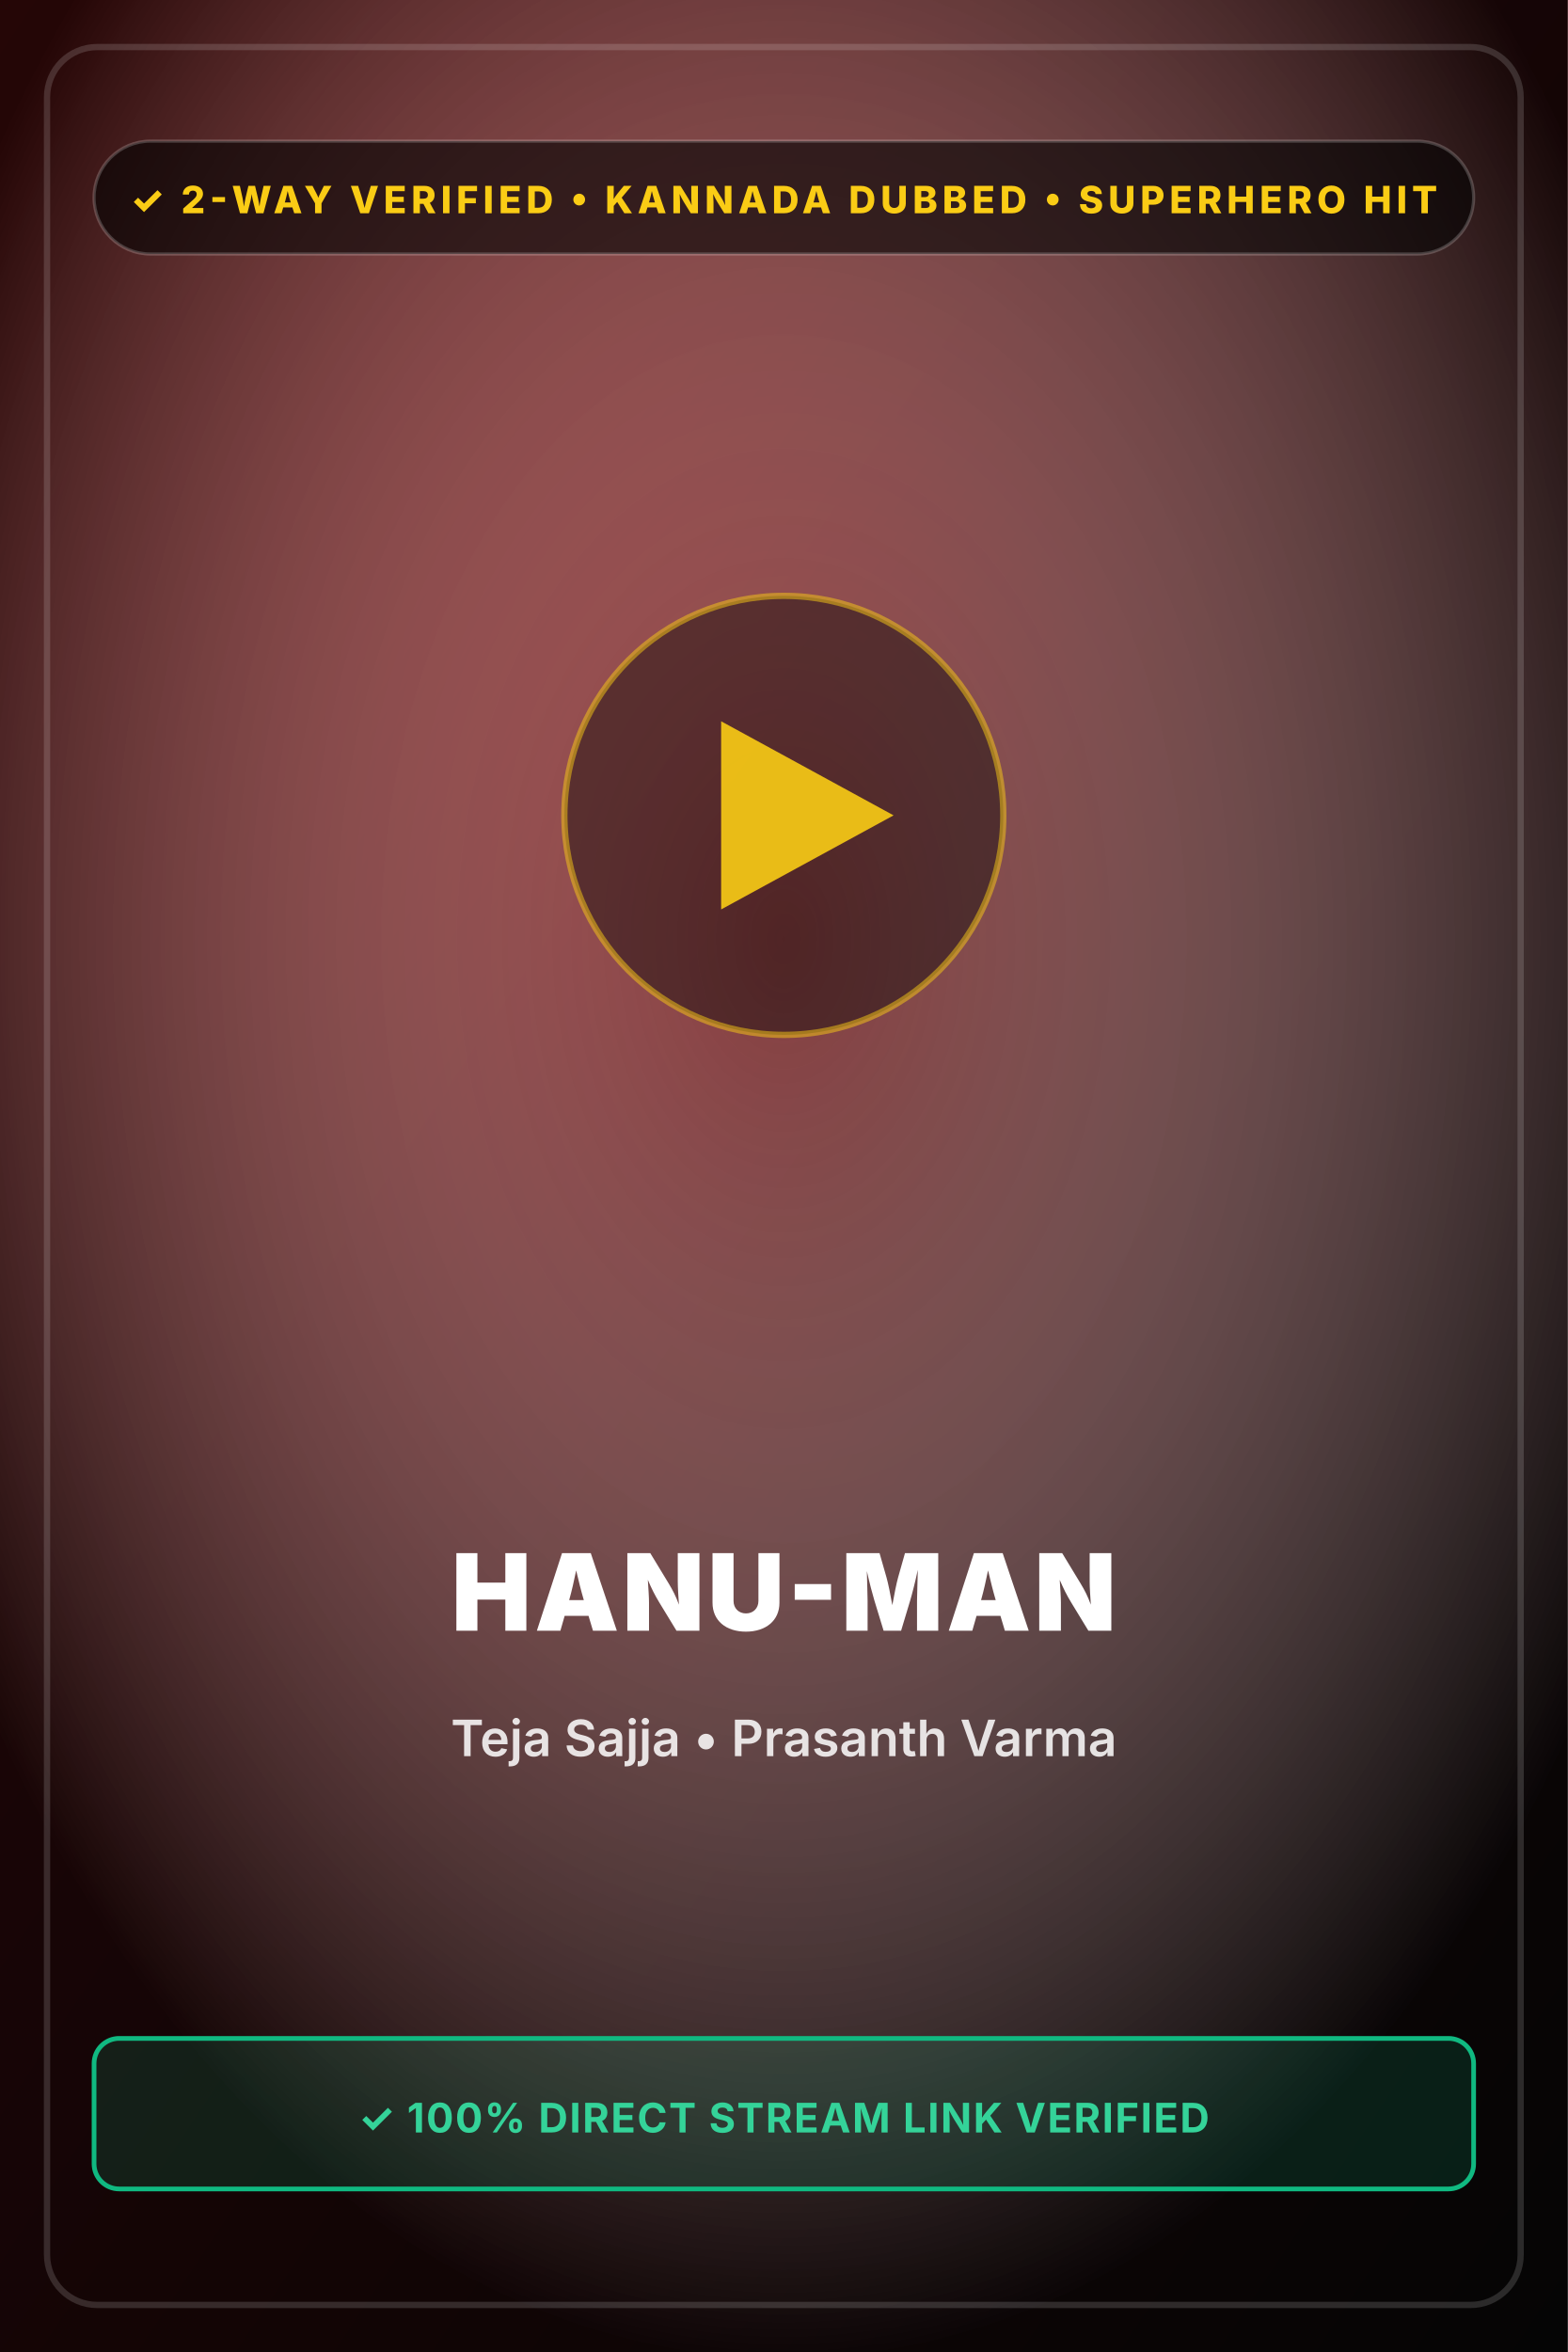
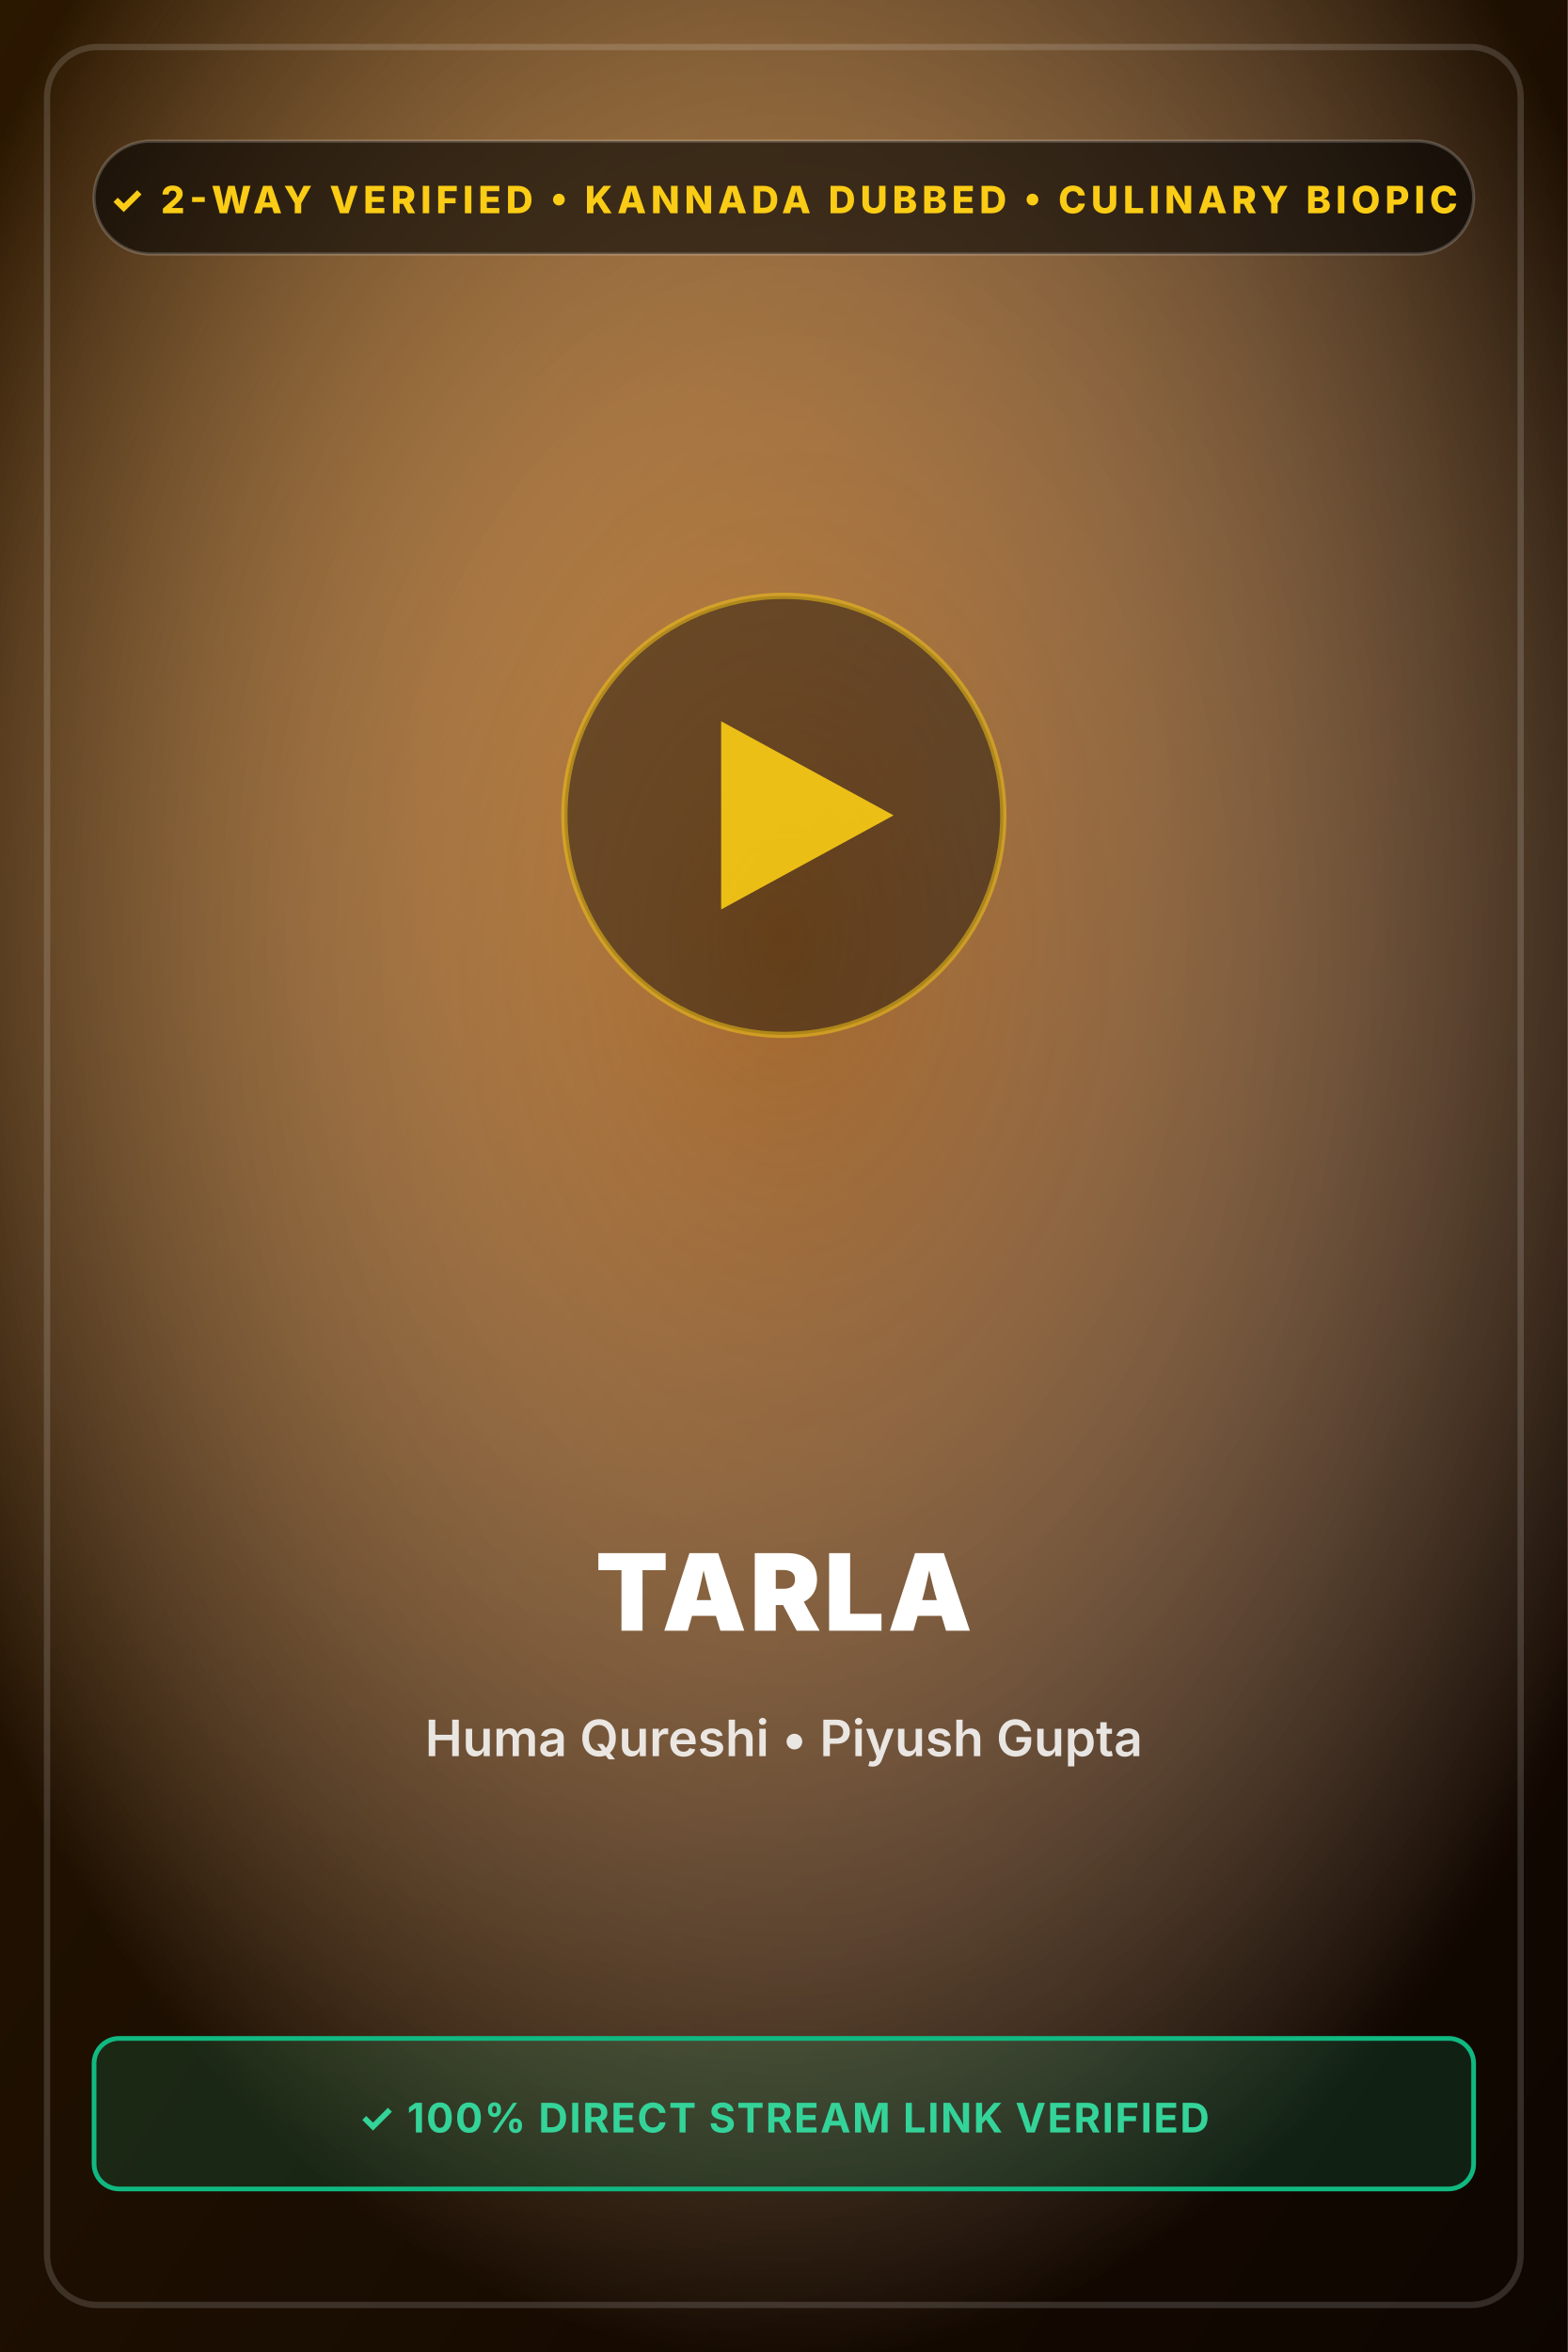
<svg xmlns="http://www.w3.org/2000/svg" viewBox="0 0 500 750" width="100%" height="100%">
  <defs>
-     <linearGradient id="bg-203" x1="0%" y1="0%" x2="100%" y2="100%">
-       <stop offset="0%" stop-color="#b91c1c" />
-       <stop offset="100%" stop-color="#18181b" />
+     <linearGradient id="bg-309" x1="0%" y1="0%" x2="100%" y2="100%">
+       <stop offset="0%" stop-color="#d97706" />
+       <stop offset="100%" stop-color="#451a03" />
    </linearGradient>
-     <radialGradient id="glow-203" cx="50%" cy="40%" r="60%">
+     <radialGradient id="glow-309" cx="50%" cy="40%" r="60%">
      <stop offset="0%" stop-color="#ffffff" stop-opacity="0.15" />
      <stop offset="100%" stop-color="#000000" stop-opacity="0.8" />
    </radialGradient>
  </defs>
-   <rect width="500" height="750" fill="url(#bg-203)" />
-   <rect width="500" height="750" fill="url(#glow-203)" />
+   <rect width="500" height="750" fill="url(#bg-309)" />
+   <rect width="500" height="750" fill="url(#glow-309)" />
  <rect x="15" y="15" width="470" height="720" fill="none" stroke="rgba(255, 255, 255, 0.15)" stroke-width="2" rx="16" />
  <g transform="translate(30, 45)">
    <rect width="440" height="36" rx="18" fill="rgba(0, 0, 0, 0.6)" stroke="rgba(255, 255, 255, 0.2)" />
    <text x="220" y="23" fill="#facc15" font-family="system-ui, -apple-system, sans-serif" font-size="12" font-weight="800" letter-spacing="1.5" text-anchor="middle">
-       ✓ 2-WAY VERIFIED • KANNADA DUBBED • SUPERHERO HIT
+       ✓ 2-WAY VERIFIED • KANNADA DUBBED • CULINARY BIOPIC
    </text>
  </g>
  <g transform="translate(250, 260)" text-anchor="middle">
    <circle r="70" fill="rgba(0, 0, 0, 0.4)" stroke="rgba(250, 204, 21, 0.5)" stroke-width="2" />
    <polygon points="-20,-30 35,0 -20,30" fill="#facc15" opacity="0.9" />
  </g>
  <g transform="translate(250, 520)" text-anchor="middle">
    <text y="0" fill="#ffffff" font-family="system-ui, -apple-system, sans-serif" font-size="34" font-weight="900" letter-spacing="1">
-       HANU-MAN
+       TARLA
    </text>
    <text y="40" fill="rgba(255, 255, 255, 0.85)" font-family="system-ui, -apple-system, sans-serif" font-size="16" font-weight="600">
-       Teja Sajja • Prasanth Varma
+       Huma Qureshi • Piyush Gupta
    </text>
  </g>
  <g transform="translate(30, 650)">
    <rect width="440" height="48" rx="8" fill="rgba(16, 185, 129, 0.15)" stroke="#10b981" stroke-width="1.5" />
    <text x="220" y="30" fill="#34d399" font-family="system-ui, -apple-system, sans-serif" font-size="13" font-weight="700" letter-spacing="0.5" text-anchor="middle">
      ✓ 100% DIRECT STREAM LINK VERIFIED
    </text>
  </g>
</svg>
